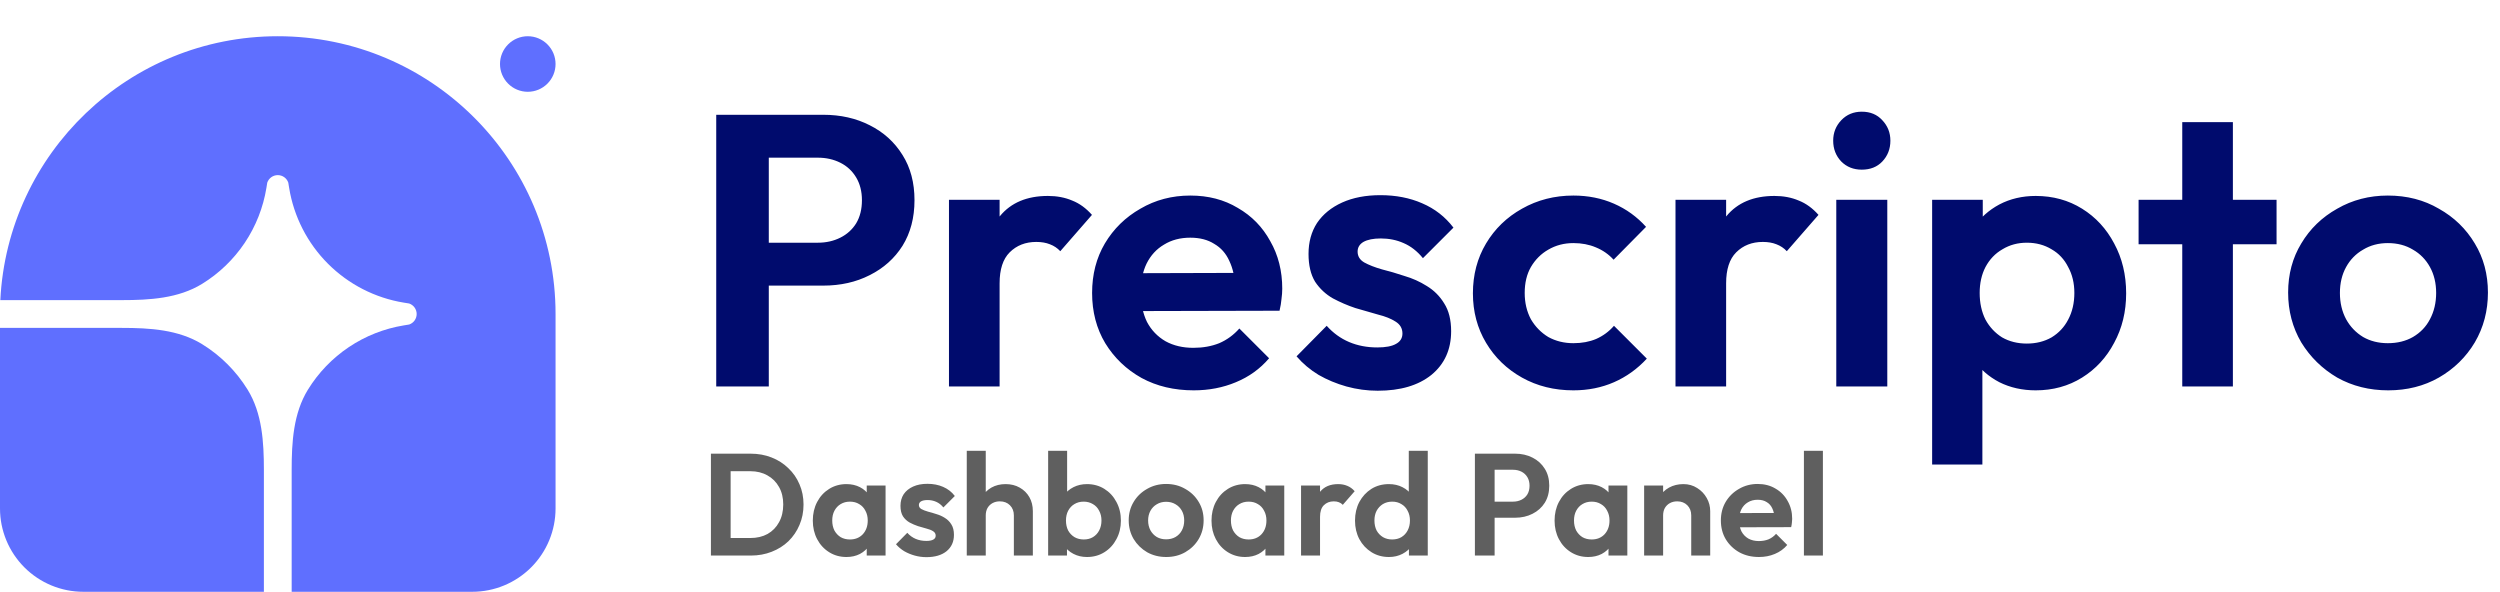
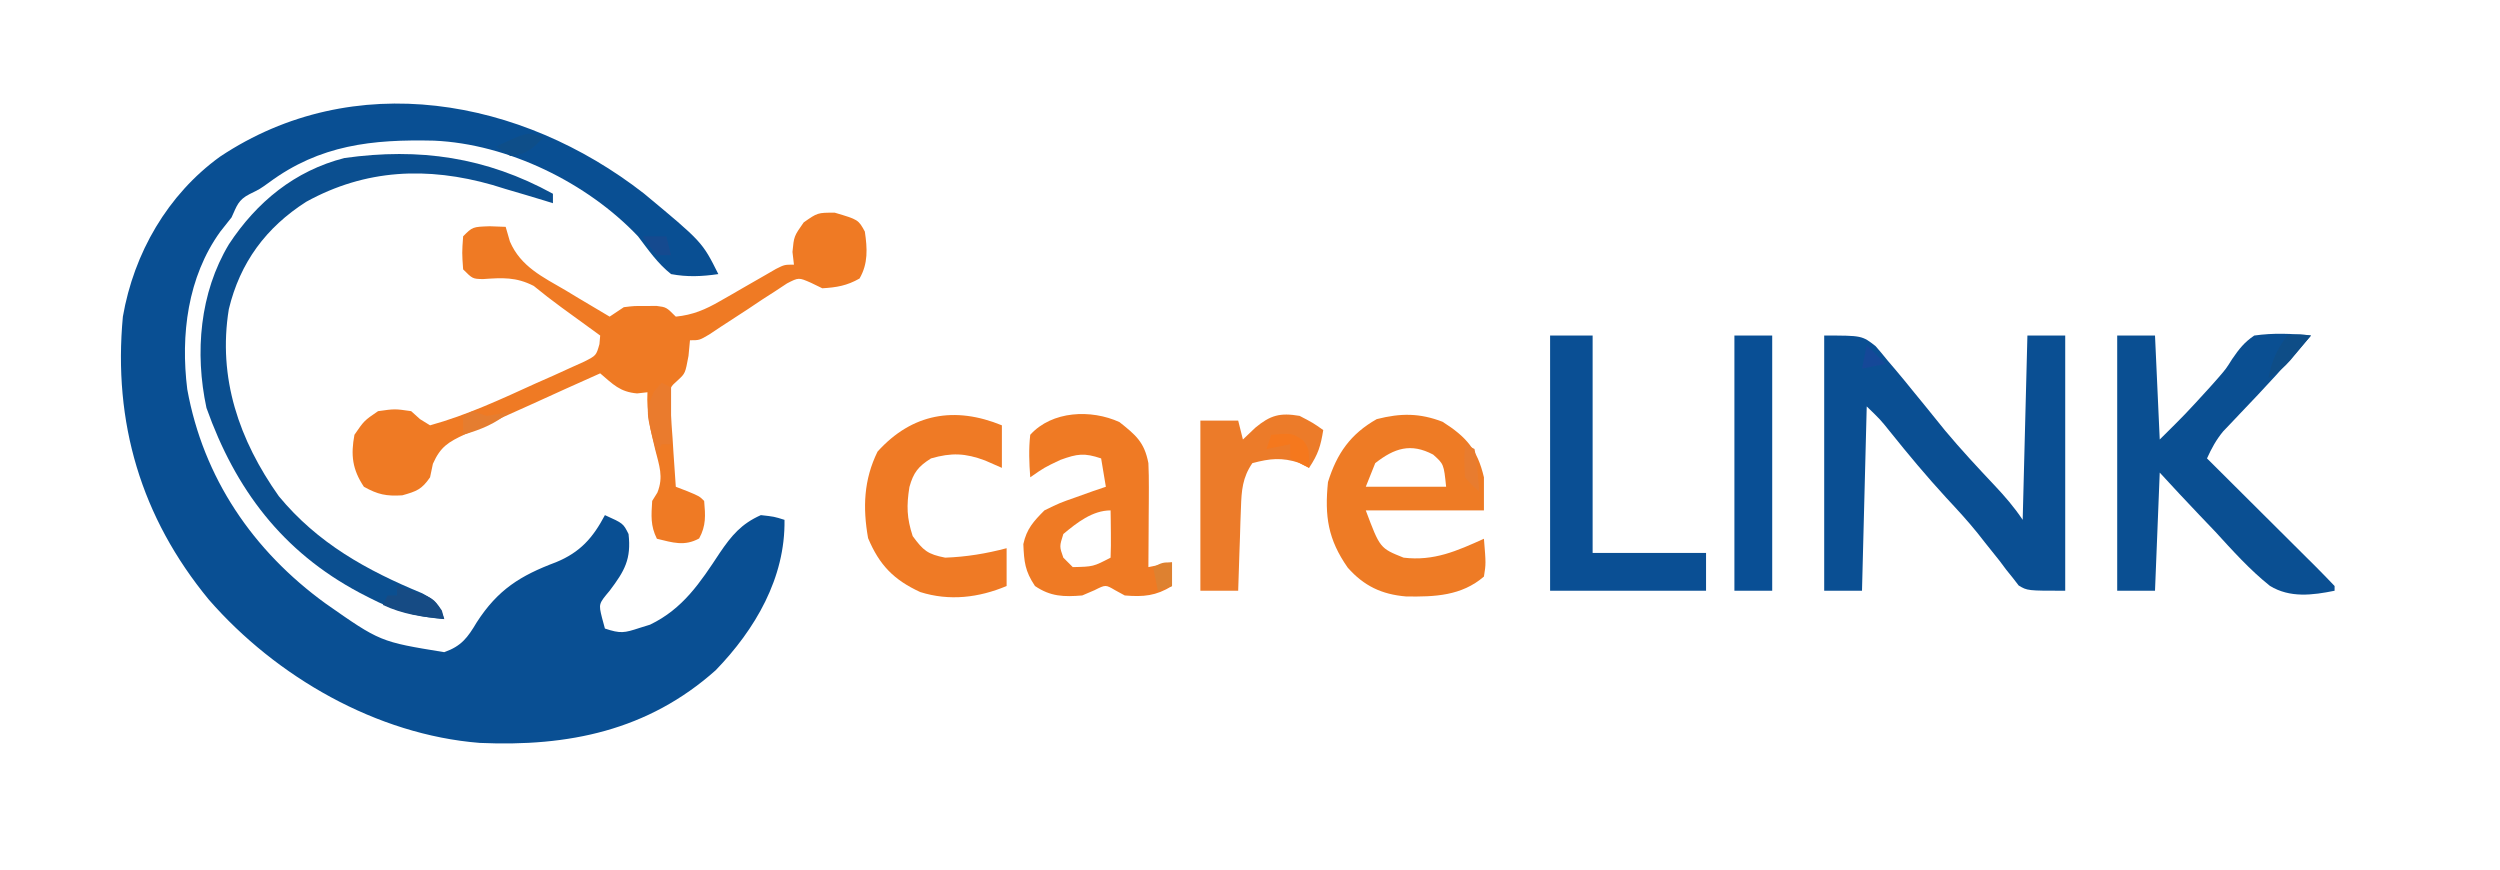
- <svg xmlns="http://www.w3.org/2000/svg" width="207" height="49" viewBox="0 0 207 49" fill="none">
-   <path d="M23 3C35.703 3 46 13.297 46 26V42.1C46 43.93 45.273 45.685 43.979 46.979C42.685 48.273 40.93 49 39.1 49H24.15V38.91C24.15 36.608 24.29 34.222 25.497 32.263C26.362 30.859 27.518 29.657 28.888 28.738C30.258 27.82 31.81 27.208 33.437 26.942L33.878 26.87C34.059 26.808 34.217 26.691 34.328 26.535C34.44 26.379 34.5 26.192 34.5 26C34.5 25.808 34.44 25.621 34.328 25.465C34.217 25.309 34.059 25.192 33.878 25.129L33.437 25.058C31.059 24.67 28.863 23.544 27.159 21.84C25.456 20.137 24.33 17.941 23.942 15.563L23.87 15.122C23.808 14.941 23.691 14.783 23.535 14.671C23.379 14.56 23.192 14.5 23 14.5C22.808 14.5 22.621 14.56 22.465 14.671C22.309 14.783 22.191 14.941 22.129 15.122L22.058 15.563C21.792 17.19 21.18 18.741 20.261 20.111C19.343 21.481 18.141 22.638 16.737 23.502C14.777 24.71 12.392 24.85 10.09 24.85H0.027C0.629 12.682 10.683 3 23 3Z" fill="#5F6FFF" />
-   <path d="M0 27.15H10.09C12.392 27.15 14.777 27.29 16.737 28.498C18.269 29.442 19.558 30.731 20.502 32.263C21.71 34.222 21.85 36.608 21.85 38.91V49H6.9C5.07 49 3.315 48.273 2.021 46.979C0.727 45.685 0 43.93 0 42.1L0 27.15ZM46 5.3C46 5.91 45.758 6.495 45.326 6.926C44.895 7.358 44.31 7.6 43.7 7.6C43.09 7.6 42.505 7.358 42.074 6.926C41.642 6.495 41.4 5.91 41.4 5.3C41.4 4.69 41.642 4.105 42.074 3.674C42.505 3.242 43.09 3 43.7 3C44.31 3 44.895 3.242 45.326 3.674C45.758 4.105 46 4.69 46 5.3Z" fill="#5F6FFF" />
-   <path d="M62.504 23.648V20.096H67.72C68.403 20.096 69.021 19.957 69.576 19.68C70.131 19.403 70.568 19.008 70.888 18.496C71.208 17.963 71.368 17.323 71.368 16.576C71.368 15.851 71.208 15.221 70.888 14.688C70.568 14.155 70.131 13.749 69.576 13.472C69.021 13.195 68.403 13.056 67.72 13.056H62.504V9.504H68.168C69.597 9.504 70.877 9.792 72.008 10.368C73.16 10.944 74.067 11.765 74.728 12.832C75.389 13.877 75.72 15.125 75.72 16.576C75.72 18.027 75.389 19.285 74.728 20.352C74.067 21.397 73.16 22.208 72.008 22.784C70.877 23.36 69.597 23.648 68.168 23.648H62.504ZM59.304 32V9.504H63.656V32H59.304ZM78.575 32V16.544H82.767V32H78.575ZM82.767 23.456L81.135 22.368C81.327 20.469 81.881 18.976 82.799 17.888C83.716 16.779 85.039 16.224 86.767 16.224C87.513 16.224 88.185 16.352 88.783 16.608C89.38 16.843 89.924 17.237 90.415 17.792L87.791 20.8C87.556 20.544 87.268 20.352 86.927 20.224C86.607 20.096 86.233 20.032 85.807 20.032C84.911 20.032 84.175 20.32 83.599 20.896C83.044 21.451 82.767 22.304 82.767 23.456ZM98.842 32.32C97.22 32.32 95.78 31.979 94.522 31.296C93.263 30.592 92.26 29.632 91.514 28.416C90.788 27.2 90.426 25.813 90.426 24.256C90.426 22.72 90.778 21.355 91.482 20.16C92.207 18.944 93.188 17.984 94.426 17.28C95.663 16.555 97.039 16.192 98.554 16.192C100.047 16.192 101.359 16.533 102.49 17.216C103.642 17.877 104.538 18.795 105.178 19.968C105.839 21.12 106.17 22.432 106.17 23.904C106.17 24.181 106.148 24.469 106.106 24.768C106.084 25.045 106.031 25.365 105.946 25.728L92.954 25.76V22.624L103.994 22.592L102.298 23.904C102.255 22.987 102.084 22.219 101.786 21.6C101.508 20.981 101.092 20.512 100.538 20.192C100.004 19.851 99.343 19.68 98.554 19.68C97.722 19.68 96.996 19.872 96.378 20.256C95.759 20.619 95.279 21.141 94.938 21.824C94.618 22.485 94.458 23.275 94.458 24.192C94.458 25.131 94.628 25.952 94.97 26.656C95.332 27.339 95.844 27.872 96.506 28.256C97.167 28.619 97.935 28.8 98.81 28.8C99.599 28.8 100.314 28.672 100.954 28.416C101.594 28.139 102.148 27.733 102.618 27.2L105.082 29.664C104.335 30.539 103.418 31.2 102.33 31.648C101.263 32.096 100.1 32.32 98.842 32.32ZM114.074 32.352C113.2 32.352 112.336 32.235 111.482 32C110.65 31.765 109.882 31.445 109.178 31.04C108.474 30.613 107.866 30.101 107.354 29.504L109.85 26.976C110.384 27.573 111.002 28.021 111.706 28.32C112.41 28.619 113.189 28.768 114.042 28.768C114.725 28.768 115.237 28.672 115.578 28.48C115.941 28.288 116.122 28 116.122 27.616C116.122 27.189 115.93 26.859 115.546 26.624C115.184 26.389 114.704 26.197 114.106 26.048C113.509 25.877 112.88 25.696 112.218 25.504C111.578 25.291 110.96 25.024 110.362 24.704C109.765 24.363 109.274 23.904 108.89 23.328C108.528 22.731 108.346 21.963 108.346 21.024C108.346 20.043 108.581 19.189 109.05 18.464C109.541 17.739 110.234 17.173 111.13 16.768C112.026 16.363 113.082 16.16 114.298 16.16C115.578 16.16 116.73 16.384 117.754 16.832C118.8 17.28 119.664 17.952 120.346 18.848L117.818 21.376C117.349 20.8 116.816 20.384 116.218 20.128C115.642 19.872 115.013 19.744 114.33 19.744C113.712 19.744 113.232 19.84 112.89 20.032C112.57 20.224 112.41 20.491 112.41 20.832C112.41 21.216 112.592 21.515 112.954 21.728C113.338 21.941 113.829 22.133 114.426 22.304C115.024 22.453 115.642 22.635 116.282 22.848C116.944 23.04 117.562 23.317 118.138 23.68C118.736 24.043 119.216 24.523 119.578 25.12C119.962 25.717 120.154 26.485 120.154 27.424C120.154 28.939 119.61 30.144 118.522 31.04C117.434 31.915 115.952 32.352 114.074 32.352ZM130.277 32.32C128.698 32.32 127.28 31.968 126.021 31.264C124.762 30.56 123.77 29.6 123.045 28.384C122.32 27.168 121.957 25.803 121.957 24.288C121.957 22.752 122.32 21.376 123.045 20.16C123.77 18.944 124.762 17.984 126.021 17.28C127.301 16.555 128.72 16.192 130.277 16.192C131.493 16.192 132.613 16.416 133.637 16.864C134.661 17.312 135.546 17.952 136.293 18.784L133.605 21.504C133.2 21.056 132.709 20.715 132.133 20.48C131.578 20.245 130.96 20.128 130.277 20.128C129.509 20.128 128.816 20.309 128.197 20.672C127.6 21.013 127.12 21.493 126.757 22.112C126.416 22.709 126.245 23.424 126.245 24.256C126.245 25.067 126.416 25.792 126.757 26.432C127.12 27.051 127.6 27.541 128.197 27.904C128.816 28.245 129.509 28.416 130.277 28.416C130.981 28.416 131.61 28.299 132.165 28.064C132.741 27.808 133.232 27.445 133.637 26.976L136.357 29.696C135.568 30.549 134.661 31.2 133.637 31.648C132.613 32.096 131.493 32.32 130.277 32.32ZM138.731 32V16.544H142.923V32H138.731ZM142.923 23.456L141.291 22.368C141.483 20.469 142.038 18.976 142.955 17.888C143.872 16.779 145.195 16.224 146.923 16.224C147.67 16.224 148.342 16.352 148.939 16.608C149.536 16.843 150.08 17.237 150.571 17.792L147.947 20.8C147.712 20.544 147.424 20.352 147.083 20.224C146.763 20.096 146.39 20.032 145.963 20.032C145.067 20.032 144.331 20.32 143.755 20.896C143.2 21.451 142.923 22.304 142.923 23.456ZM152.044 32V16.544H156.268V32H152.044ZM154.156 14.048C153.473 14.048 152.908 13.824 152.46 13.376C152.012 12.907 151.788 12.331 151.788 11.648C151.788 10.987 152.012 10.421 152.46 9.952C152.908 9.483 153.473 9.248 154.156 9.248C154.86 9.248 155.425 9.483 155.852 9.952C156.3 10.421 156.524 10.987 156.524 11.648C156.524 12.331 156.3 12.907 155.852 13.376C155.425 13.824 154.86 14.048 154.156 14.048ZM168.557 32.32C167.448 32.32 166.445 32.096 165.549 31.648C164.653 31.179 163.938 30.549 163.405 29.76C162.872 28.971 162.584 28.064 162.541 27.04V21.568C162.584 20.544 162.872 19.637 163.405 18.848C163.96 18.037 164.674 17.397 165.549 16.928C166.445 16.459 167.448 16.224 168.557 16.224C169.986 16.224 171.266 16.576 172.397 17.28C173.528 17.984 174.413 18.944 175.053 20.16C175.714 21.376 176.045 22.752 176.045 24.288C176.045 25.803 175.714 27.168 175.053 28.384C174.413 29.6 173.528 30.56 172.397 31.264C171.266 31.968 169.986 32.32 168.557 32.32ZM167.821 28.448C168.589 28.448 169.272 28.277 169.869 27.936C170.466 27.573 170.925 27.083 171.245 26.464C171.586 25.824 171.757 25.088 171.757 24.256C171.757 23.445 171.586 22.731 171.245 22.112C170.925 21.472 170.466 20.981 169.869 20.64C169.272 20.277 168.589 20.096 167.821 20.096C167.074 20.096 166.402 20.277 165.805 20.64C165.208 20.981 164.738 21.472 164.397 22.112C164.077 22.731 163.917 23.445 163.917 24.256C163.917 25.088 164.077 25.824 164.397 26.464C164.738 27.083 165.197 27.573 165.773 27.936C166.37 28.277 167.053 28.448 167.821 28.448ZM159.981 38.464V16.544H164.173V20.608L163.469 24.352L164.141 28.096V38.464H159.981ZM180.691 32V10.112H184.883V32H180.691ZM177.075 20.224V16.544H188.499V20.224H177.075ZM197.745 32.32C196.188 32.32 194.78 31.968 193.521 31.264C192.284 30.539 191.292 29.568 190.545 28.352C189.82 27.115 189.457 25.739 189.457 24.224C189.457 22.709 189.82 21.355 190.545 20.16C191.27 18.944 192.262 17.984 193.521 17.28C194.78 16.555 196.177 16.192 197.713 16.192C199.292 16.192 200.7 16.555 201.937 17.28C203.196 17.984 204.188 18.944 204.913 20.16C205.638 21.355 206.001 22.709 206.001 24.224C206.001 25.739 205.638 27.115 204.913 28.352C204.188 29.568 203.196 30.539 201.937 31.264C200.7 31.968 199.302 32.32 197.745 32.32ZM197.713 28.416C198.502 28.416 199.196 28.245 199.793 27.904C200.412 27.541 200.881 27.051 201.201 26.432C201.542 25.792 201.713 25.067 201.713 24.256C201.713 23.445 201.542 22.731 201.201 22.112C200.86 21.493 200.39 21.013 199.793 20.672C199.196 20.309 198.502 20.128 197.713 20.128C196.945 20.128 196.262 20.309 195.665 20.672C195.068 21.013 194.598 21.493 194.257 22.112C193.916 22.731 193.745 23.445 193.745 24.256C193.745 25.067 193.916 25.792 194.257 26.432C194.598 27.051 195.068 27.541 195.665 27.904C196.262 28.245 196.945 28.416 197.713 28.416Z" fill="#000B6D" />
-   <path d="M59.98 46V44.548H62.128C62.672 44.548 63.148 44.436 63.556 44.212C63.964 43.98 64.28 43.656 64.504 43.24C64.736 42.824 64.852 42.332 64.852 41.764C64.852 41.212 64.736 40.732 64.504 40.324C64.272 39.908 63.952 39.588 63.544 39.364C63.136 39.132 62.664 39.016 62.128 39.016H59.944V37.564H62.152C62.776 37.564 63.352 37.668 63.88 37.876C64.416 38.084 64.88 38.38 65.272 38.764C65.672 39.14 65.98 39.584 66.196 40.096C66.42 40.608 66.532 41.168 66.532 41.776C66.532 42.384 66.42 42.948 66.196 43.468C65.98 43.98 65.676 44.428 65.284 44.812C64.892 45.188 64.428 45.48 63.892 45.688C63.364 45.896 62.792 46 62.176 46H59.98ZM58.864 46V37.564H60.496V46H58.864ZM70.085 46.12C69.557 46.12 69.081 45.988 68.657 45.724C68.233 45.46 67.901 45.1 67.661 44.644C67.421 44.188 67.301 43.676 67.301 43.108C67.301 42.532 67.421 42.016 67.661 41.56C67.901 41.104 68.233 40.744 68.657 40.48C69.081 40.216 69.557 40.084 70.085 40.084C70.501 40.084 70.873 40.168 71.201 40.336C71.529 40.504 71.789 40.74 71.981 41.044C72.181 41.34 72.289 41.676 72.305 42.052V44.14C72.289 44.524 72.181 44.864 71.981 45.16C71.789 45.456 71.529 45.692 71.201 45.868C70.873 46.036 70.501 46.12 70.085 46.12ZM70.373 44.668C70.813 44.668 71.169 44.524 71.441 44.236C71.713 43.94 71.849 43.56 71.849 43.096C71.849 42.792 71.785 42.524 71.657 42.292C71.537 42.052 71.365 41.868 71.141 41.74C70.925 41.604 70.669 41.536 70.373 41.536C70.085 41.536 69.829 41.604 69.605 41.74C69.389 41.868 69.217 42.052 69.089 42.292C68.969 42.524 68.909 42.792 68.909 43.096C68.909 43.408 68.969 43.684 69.089 43.924C69.217 44.156 69.389 44.34 69.605 44.476C69.829 44.604 70.085 44.668 70.373 44.668ZM71.765 46V44.44L72.017 43.024L71.765 41.632V40.204H73.325V46H71.765ZM76.707 46.132C76.379 46.132 76.055 46.088 75.736 46C75.424 45.912 75.135 45.792 74.871 45.64C74.608 45.48 74.379 45.288 74.188 45.064L75.124 44.116C75.323 44.34 75.555 44.508 75.82 44.62C76.084 44.732 76.376 44.788 76.695 44.788C76.951 44.788 77.144 44.752 77.272 44.68C77.407 44.608 77.475 44.5 77.475 44.356C77.475 44.196 77.403 44.072 77.26 43.984C77.124 43.896 76.944 43.824 76.719 43.768C76.496 43.704 76.26 43.636 76.011 43.564C75.772 43.484 75.54 43.384 75.316 43.264C75.091 43.136 74.907 42.964 74.763 42.748C74.627 42.524 74.559 42.236 74.559 41.884C74.559 41.516 74.647 41.196 74.823 40.924C75.007 40.652 75.267 40.44 75.603 40.288C75.939 40.136 76.335 40.06 76.791 40.06C77.272 40.06 77.704 40.144 78.088 40.312C78.48 40.48 78.803 40.732 79.059 41.068L78.112 42.016C77.936 41.8 77.736 41.644 77.511 41.548C77.296 41.452 77.059 41.404 76.803 41.404C76.572 41.404 76.391 41.44 76.263 41.512C76.144 41.584 76.084 41.684 76.084 41.812C76.084 41.956 76.151 42.068 76.287 42.148C76.431 42.228 76.615 42.3 76.84 42.364C77.064 42.42 77.296 42.488 77.535 42.568C77.784 42.64 78.016 42.744 78.231 42.88C78.456 43.016 78.635 43.196 78.772 43.42C78.915 43.644 78.987 43.932 78.987 44.284C78.987 44.852 78.784 45.304 78.376 45.64C77.968 45.968 77.412 46.132 76.707 46.132ZM83.948 46V42.676C83.948 42.332 83.84 42.052 83.624 41.836C83.408 41.62 83.128 41.512 82.784 41.512C82.56 41.512 82.36 41.56 82.184 41.656C82.008 41.752 81.868 41.888 81.764 42.064C81.668 42.24 81.62 42.444 81.62 42.676L81.008 42.364C81.008 41.908 81.104 41.512 81.296 41.176C81.488 40.832 81.752 40.564 82.088 40.372C82.432 40.18 82.824 40.084 83.264 40.084C83.704 40.084 84.092 40.18 84.428 40.372C84.772 40.564 85.04 40.828 85.232 41.164C85.424 41.5 85.52 41.888 85.52 42.328V46H83.948ZM80.048 46V37.324H81.62V46H80.048ZM90.002 46.12C89.586 46.12 89.21 46.032 88.874 45.856C88.538 45.68 88.27 45.44 88.07 45.136C87.87 44.832 87.762 44.492 87.746 44.116V42.052C87.762 41.676 87.87 41.34 88.07 41.044C88.278 40.74 88.55 40.504 88.886 40.336C89.222 40.168 89.594 40.084 90.002 40.084C90.538 40.084 91.018 40.216 91.442 40.48C91.866 40.744 92.198 41.104 92.438 41.56C92.686 42.016 92.81 42.532 92.81 43.108C92.81 43.676 92.686 44.188 92.438 44.644C92.198 45.1 91.866 45.46 91.442 45.724C91.018 45.988 90.538 46.12 90.002 46.12ZM89.738 44.668C90.026 44.668 90.278 44.604 90.494 44.476C90.718 44.34 90.89 44.156 91.01 43.924C91.138 43.684 91.202 43.408 91.202 43.096C91.202 42.792 91.138 42.524 91.01 42.292C90.89 42.052 90.718 41.868 90.494 41.74C90.27 41.604 90.014 41.536 89.726 41.536C89.438 41.536 89.182 41.604 88.958 41.74C88.742 41.868 88.57 42.052 88.442 42.292C88.322 42.524 88.262 42.792 88.262 43.096C88.262 43.408 88.322 43.684 88.442 43.924C88.57 44.156 88.746 44.34 88.97 44.476C89.194 44.604 89.45 44.668 89.738 44.668ZM86.786 46V37.324H88.358V41.632L88.094 43.024L88.346 44.44V46H86.786ZM96.564 46.12C95.981 46.12 95.453 45.988 94.981 45.724C94.516 45.452 94.144 45.088 93.865 44.632C93.593 44.168 93.457 43.652 93.457 43.084C93.457 42.516 93.593 42.008 93.865 41.56C94.136 41.104 94.508 40.744 94.981 40.48C95.453 40.208 95.977 40.072 96.552 40.072C97.144 40.072 97.672 40.208 98.136 40.48C98.609 40.744 98.981 41.104 99.252 41.56C99.525 42.008 99.66 42.516 99.66 43.084C99.66 43.652 99.525 44.168 99.252 44.632C98.981 45.088 98.609 45.452 98.136 45.724C97.672 45.988 97.148 46.12 96.564 46.12ZM96.552 44.656C96.849 44.656 97.109 44.592 97.332 44.464C97.564 44.328 97.74 44.144 97.861 43.912C97.989 43.672 98.052 43.4 98.052 43.096C98.052 42.792 97.989 42.524 97.861 42.292C97.733 42.06 97.556 41.88 97.332 41.752C97.109 41.616 96.849 41.548 96.552 41.548C96.264 41.548 96.008 41.616 95.784 41.752C95.561 41.88 95.385 42.06 95.257 42.292C95.129 42.524 95.064 42.792 95.064 43.096C95.064 43.4 95.129 43.672 95.257 43.912C95.385 44.144 95.561 44.328 95.784 44.464C96.008 44.592 96.264 44.656 96.552 44.656ZM103.097 46.12C102.569 46.12 102.093 45.988 101.669 45.724C101.245 45.46 100.913 45.1 100.673 44.644C100.433 44.188 100.313 43.676 100.313 43.108C100.313 42.532 100.433 42.016 100.673 41.56C100.913 41.104 101.245 40.744 101.669 40.48C102.093 40.216 102.569 40.084 103.097 40.084C103.513 40.084 103.885 40.168 104.213 40.336C104.541 40.504 104.801 40.74 104.993 41.044C105.193 41.34 105.301 41.676 105.317 42.052V44.14C105.301 44.524 105.193 44.864 104.993 45.16C104.801 45.456 104.541 45.692 104.213 45.868C103.885 46.036 103.513 46.12 103.097 46.12ZM103.385 44.668C103.825 44.668 104.181 44.524 104.453 44.236C104.725 43.94 104.861 43.56 104.861 43.096C104.861 42.792 104.797 42.524 104.669 42.292C104.549 42.052 104.377 41.868 104.153 41.74C103.937 41.604 103.681 41.536 103.385 41.536C103.097 41.536 102.841 41.604 102.617 41.74C102.401 41.868 102.229 42.052 102.101 42.292C101.981 42.524 101.921 42.792 101.921 43.096C101.921 43.408 101.981 43.684 102.101 43.924C102.229 44.156 102.401 44.34 102.617 44.476C102.841 44.604 103.097 44.668 103.385 44.668ZM104.777 46V44.44L105.029 43.024L104.777 41.632V40.204H106.337V46H104.777ZM107.727 46V40.204H109.299V46H107.727ZM109.299 42.796L108.687 42.388C108.759 41.676 108.967 41.116 109.311 40.708C109.655 40.292 110.151 40.084 110.799 40.084C111.079 40.084 111.331 40.132 111.555 40.228C111.779 40.316 111.983 40.464 112.167 40.672L111.183 41.8C111.095 41.704 110.987 41.632 110.859 41.584C110.739 41.536 110.599 41.512 110.439 41.512C110.103 41.512 109.827 41.62 109.611 41.836C109.403 42.044 109.299 42.364 109.299 42.796ZM115.003 46.12C114.467 46.12 113.987 45.988 113.563 45.724C113.139 45.46 112.803 45.1 112.555 44.644C112.315 44.188 112.195 43.676 112.195 43.108C112.195 42.532 112.315 42.016 112.555 41.56C112.803 41.104 113.135 40.744 113.551 40.48C113.975 40.216 114.459 40.084 115.003 40.084C115.419 40.084 115.791 40.168 116.119 40.336C116.455 40.504 116.723 40.74 116.923 41.044C117.131 41.34 117.243 41.676 117.259 42.052V44.116C117.243 44.492 117.135 44.832 116.935 45.136C116.735 45.44 116.467 45.68 116.131 45.856C115.795 46.032 115.419 46.12 115.003 46.12ZM115.267 44.668C115.563 44.668 115.819 44.604 116.035 44.476C116.259 44.34 116.431 44.156 116.551 43.924C116.679 43.684 116.743 43.408 116.743 43.096C116.743 42.792 116.679 42.524 116.551 42.292C116.431 42.052 116.259 41.868 116.035 41.74C115.819 41.604 115.567 41.536 115.279 41.536C114.983 41.536 114.723 41.604 114.499 41.74C114.283 41.876 114.111 42.06 113.983 42.292C113.863 42.524 113.803 42.792 113.803 43.096C113.803 43.408 113.863 43.684 113.983 43.924C114.111 44.156 114.287 44.34 114.511 44.476C114.735 44.604 114.987 44.668 115.267 44.668ZM118.219 46H116.659V44.44L116.911 43.024L116.647 41.632V37.324H118.219V46ZM123.322 42.868V41.536H125.278C125.534 41.536 125.766 41.484 125.974 41.38C126.182 41.276 126.346 41.128 126.466 40.936C126.586 40.736 126.646 40.496 126.646 40.216C126.646 39.944 126.586 39.708 126.466 39.508C126.346 39.308 126.182 39.156 125.974 39.052C125.766 38.948 125.534 38.896 125.278 38.896H123.322V37.564H125.446C125.982 37.564 126.462 37.672 126.886 37.888C127.318 38.104 127.658 38.412 127.906 38.812C128.154 39.204 128.278 39.672 128.278 40.216C128.278 40.76 128.154 41.232 127.906 41.632C127.658 42.024 127.318 42.328 126.886 42.544C126.462 42.76 125.982 42.868 125.446 42.868H123.322ZM122.122 46V37.564H123.754V46H122.122ZM131.503 46.12C130.975 46.12 130.499 45.988 130.075 45.724C129.651 45.46 129.319 45.1 129.079 44.644C128.839 44.188 128.719 43.676 128.719 43.108C128.719 42.532 128.839 42.016 129.079 41.56C129.319 41.104 129.651 40.744 130.075 40.48C130.499 40.216 130.975 40.084 131.503 40.084C131.919 40.084 132.291 40.168 132.619 40.336C132.947 40.504 133.207 40.74 133.399 41.044C133.599 41.34 133.707 41.676 133.723 42.052V44.14C133.707 44.524 133.599 44.864 133.399 45.16C133.207 45.456 132.947 45.692 132.619 45.868C132.291 46.036 131.919 46.12 131.503 46.12ZM131.791 44.668C132.231 44.668 132.587 44.524 132.859 44.236C133.131 43.94 133.267 43.56 133.267 43.096C133.267 42.792 133.203 42.524 133.075 42.292C132.955 42.052 132.783 41.868 132.559 41.74C132.343 41.604 132.087 41.536 131.791 41.536C131.503 41.536 131.247 41.604 131.023 41.74C130.807 41.868 130.635 42.052 130.507 42.292C130.387 42.524 130.327 42.792 130.327 43.096C130.327 43.408 130.387 43.684 130.507 43.924C130.635 44.156 130.807 44.34 131.023 44.476C131.247 44.604 131.503 44.668 131.791 44.668ZM133.183 46V44.44L133.435 43.024L133.183 41.632V40.204H134.743V46H133.183ZM140.034 46V42.676C140.034 42.332 139.926 42.052 139.71 41.836C139.494 41.62 139.214 41.512 138.87 41.512C138.646 41.512 138.446 41.56 138.27 41.656C138.094 41.752 137.954 41.888 137.85 42.064C137.754 42.24 137.706 42.444 137.706 42.676L137.094 42.364C137.094 41.908 137.19 41.512 137.382 41.176C137.582 40.832 137.854 40.564 138.198 40.372C138.55 40.18 138.946 40.084 139.386 40.084C139.81 40.084 140.19 40.192 140.526 40.408C140.862 40.616 141.126 40.892 141.318 41.236C141.51 41.572 141.605 41.936 141.605 42.328V46H140.034ZM136.134 46V40.204H137.706V46H136.134ZM145.644 46.12C145.036 46.12 144.496 45.992 144.024 45.736C143.552 45.472 143.176 45.112 142.896 44.656C142.624 44.2 142.488 43.68 142.488 43.096C142.488 42.52 142.62 42.008 142.884 41.56C143.156 41.104 143.524 40.744 143.988 40.48C144.452 40.208 144.968 40.072 145.536 40.072C146.096 40.072 146.588 40.2 147.012 40.456C147.444 40.704 147.78 41.048 148.02 41.488C148.268 41.92 148.392 42.412 148.392 42.964C148.392 43.068 148.384 43.176 148.368 43.288C148.36 43.392 148.34 43.512 148.308 43.648L143.436 43.66V42.484L147.576 42.472L146.94 42.964C146.924 42.62 146.86 42.332 146.748 42.1C146.644 41.868 146.488 41.692 146.28 41.572C146.08 41.444 145.832 41.38 145.536 41.38C145.224 41.38 144.952 41.452 144.72 41.596C144.488 41.732 144.308 41.928 144.18 42.184C144.06 42.432 144 42.728 144 43.072C144 43.424 144.064 43.732 144.192 43.996C144.328 44.252 144.52 44.452 144.768 44.596C145.016 44.732 145.304 44.8 145.632 44.8C145.928 44.8 146.196 44.752 146.436 44.656C146.676 44.552 146.884 44.4 147.06 44.2L147.984 45.124C147.704 45.452 147.36 45.7 146.952 45.868C146.552 46.036 146.116 46.12 145.644 46.12ZM149.364 46V37.324H150.936V46H149.364Z" fill="#5F5F5F" />
+ <svg xmlns="http://www.w3.org/2000/svg" version="1.1" width="529" height="184">
+   <path d="M0 0 C12.349 10.261 12.349 10.261 15.75 17.062 C12.298 17.563 9.19 17.714 5.75 17.062 C2.894 14.804 0.943 11.948 -1.25 9.062 C-12.019 -2.296 -28.765 -10.489 -44.438 -11.176 C-57.461 -11.476 -68.554 -10.302 -79.348 -2.305 C-81.25 -0.938 -81.25 -0.938 -83.438 0.137 C-85.866 1.377 -86.114 2.59 -87.25 5.062 C-88.034 6.053 -88.817 7.043 -89.625 8.062 C-96.562 17.668 -98.058 29.962 -96.625 41.438 C-93.238 60.166 -82.71 75.631 -67.375 86.75 C-55.807 94.859 -55.807 94.859 -42.25 97.062 C-38.625 95.786 -37.309 94.001 -35.375 90.75 C-30.918 83.832 -26.144 80.861 -18.586 78.023 C-13.478 75.922 -10.787 72.869 -8.25 68.062 C-4.375 69.812 -4.375 69.812 -3.25 72.062 C-2.646 77.375 -4.078 79.864 -7.25 84.062 C-9.584 86.844 -9.584 86.844 -8.875 89.75 C-8.566 90.895 -8.566 90.895 -8.25 92.062 C-4.924 93.171 -4.15 92.992 -0.938 91.938 C-0.199 91.708 0.54 91.479 1.301 91.242 C8.271 87.885 11.935 82.311 16.049 76.059 C18.533 72.409 20.589 69.91 24.75 68.062 C27.562 68.375 27.562 68.375 29.75 69.062 C29.948 81.342 23.548 92.247 15.199 100.879 C0.819 113.7 -16.055 117.091 -34.727 116.262 C-56.542 114.535 -77.792 102.307 -92.051 85.957 C-106.435 68.513 -112.344 48.422 -110.25 26.062 C-107.918 12.611 -100.788 0.246 -89.715 -7.773 C-61.4 -26.65 -25.97 -20.221 0 0 Z " fill="#094F93" transform="translate(136.25,40.9375)" />
+   <path d="M0 0 C4.993 1.479 4.993 1.479 6.375 4 C6.904 7.567 7.092 10.765 5.25 13.938 C2.582 15.449 0.433 15.817 -2.625 16 C-3.804 15.429 -3.804 15.429 -5.007 14.846 C-7.618 13.697 -7.618 13.697 -10.089 14.966 C-10.929 15.521 -11.77 16.077 -12.637 16.648 C-13.559 17.241 -14.481 17.834 -15.432 18.445 C-16.382 19.082 -17.333 19.719 -18.312 20.375 C-20.21 21.615 -22.11 22.853 -24.012 24.086 C-24.849 24.643 -25.687 25.201 -26.55 25.775 C-28.625 27 -28.625 27 -30.625 27 C-30.728 28.093 -30.831 29.186 -30.938 30.312 C-31.625 34 -31.625 34 -33.163 35.425 C-34.845 36.923 -34.845 36.923 -34.874 39.268 C-34.816 40.132 -34.759 40.996 -34.699 41.887 C-34.644 42.825 -34.59 43.762 -34.533 44.729 C-34.46 45.705 -34.388 46.681 -34.312 47.688 C-34.221 49.17 -34.221 49.17 -34.127 50.682 C-33.974 53.122 -33.806 55.561 -33.625 58 C-32.821 58.309 -32.016 58.619 -31.188 58.938 C-28.625 60 -28.625 60 -27.625 61 C-27.359 64.058 -27.191 66.208 -28.688 68.938 C-31.806 70.648 -34.281 69.805 -37.625 69 C-39.015 66.22 -38.81 64.081 -38.625 61 C-38.263 60.419 -37.901 59.837 -37.527 59.238 C-36.176 55.886 -37.137 53.52 -38 50.062 C-39.017 45.926 -39.836 42.268 -39.625 38 C-40.347 38.083 -41.069 38.165 -41.812 38.25 C-45.461 37.926 -46.891 36.334 -49.625 34 C-54.443 36.142 -59.247 38.311 -64.042 40.506 C-65.674 41.249 -67.309 41.984 -68.948 42.711 C-71.305 43.759 -73.649 44.834 -75.992 45.914 C-76.726 46.233 -77.459 46.552 -78.215 46.881 C-81.766 48.55 -83.401 49.497 -85.024 53.142 C-85.222 54.085 -85.421 55.028 -85.625 56 C-87.397 58.569 -88.455 58.952 -91.5 59.812 C-94.91 60.017 -96.657 59.649 -99.625 58 C-102.085 54.311 -102.425 51.282 -101.625 47 C-99.562 44 -99.562 44 -96.625 42 C-93.062 41.5 -93.062 41.5 -89.625 42 C-89.006 42.557 -88.388 43.114 -87.75 43.688 C-87.049 44.121 -86.347 44.554 -85.625 45 C-77.802 42.839 -70.495 39.424 -63.125 36.062 C-61.934 35.537 -60.743 35.012 -59.516 34.471 C-58.386 33.956 -57.257 33.441 -56.094 32.91 C-55.067 32.447 -54.04 31.985 -52.982 31.508 C-50.465 30.225 -50.465 30.225 -49.783 27.818 C-49.731 27.218 -49.679 26.618 -49.625 26 C-52.348 24.004 -55.075 22.017 -57.816 20.047 C-59.817 18.589 -61.77 17.065 -63.688 15.5 C-67.442 13.583 -70.306 13.766 -74.453 14.055 C-76.625 14 -76.625 14 -78.625 12 C-78.875 8.5 -78.875 8.5 -78.625 5 C-76.625 3 -76.625 3 -73 2.875 C-71.329 2.937 -71.329 2.937 -69.625 3 C-69.182 4.533 -69.182 4.533 -68.73 6.098 C-66.448 11.424 -61.76 13.626 -56.938 16.438 C-56.045 16.978 -55.152 17.519 -54.232 18.076 C-52.039 19.401 -49.838 20.708 -47.625 22 C-46.635 21.34 -45.645 20.68 -44.625 20 C-42.434 19.734 -42.434 19.734 -40.062 19.75 C-38.885 19.742 -38.885 19.742 -37.684 19.734 C-35.625 20 -35.625 20 -33.625 22 C-30.038 21.646 -27.364 20.505 -24.27 18.715 C-23.483 18.267 -22.696 17.819 -21.885 17.357 C-21.077 16.889 -20.27 16.42 -19.438 15.938 C-17.821 15.005 -16.203 14.077 -14.582 13.152 C-13.87 12.74 -13.158 12.327 -12.425 11.902 C-10.625 11 -10.625 11 -8.625 11 C-8.728 10.113 -8.831 9.226 -8.938 8.312 C-8.625 5 -8.625 5 -6.562 2.062 C-3.625 0 -3.625 0 0 0 Z " fill="#EF7A24" transform="translate(176.625,45)" />
+   <path d="M0 0 C8 0 8 0 10.871 2.238 C11.75 3.243 12.605 4.269 13.438 5.312 C13.904 5.857 14.37 6.402 14.85 6.963 C16.259 8.622 17.633 10.306 19 12 C19.753 12.92 20.506 13.841 21.281 14.789 C22.724 16.562 24.162 18.339 25.594 20.121 C28.925 24.107 32.453 27.895 36.015 31.674 C38.236 34.038 40.196 36.293 42 39 C42.33 26.13 42.66 13.26 43 0 C45.64 0 48.28 0 51 0 C51 17.82 51 35.64 51 54 C43 54 43 54 41.149 52.889 C40.553 52.115 40.553 52.115 39.945 51.324 C39.481 50.749 39.017 50.174 38.538 49.581 C38.072 48.956 37.606 48.331 37.125 47.688 C36.092 46.392 35.056 45.098 34.02 43.805 C33.512 43.159 33.005 42.512 32.483 41.847 C30.373 39.219 28.11 36.778 25.812 34.312 C21.657 29.788 17.75 25.107 13.91 20.312 C11.903 17.808 11.903 17.808 9 15 C8.67 27.87 8.34 40.74 8 54 C5.36 54 2.72 54 0 54 C0 36.18 0 18.36 0 0 Z " fill="#0A4F93" transform="translate(386,71)" />
+   <path d="M0 0 C2.64 0 5.28 0 8 0 C8.33 7.26 8.66 14.52 9 22 C14.442 16.612 14.442 16.612 19.562 11 C20.148 10.34 20.733 9.68 21.336 9 C23.025 7.047 23.025 7.047 24.352 4.938 C25.797 2.841 26.884 1.433 29 0 C33.067 -0.579 36.923 -0.416 41 0 C36.149 5.752 31.067 11.23 25.859 16.658 C24.962 17.607 24.962 17.607 24.047 18.574 C23.509 19.137 22.971 19.7 22.417 20.28 C20.927 22.089 19.965 23.872 19 26 C19.818 26.813 20.636 27.625 21.479 28.463 C24.5 31.466 27.518 34.473 30.536 37.481 C31.844 38.784 33.154 40.087 34.464 41.389 C36.343 43.256 38.219 45.126 40.094 46.996 C40.98 47.874 40.98 47.874 41.883 48.77 C43.275 50.161 44.64 51.578 46 53 C46 53.33 46 53.66 46 54 C41.337 54.949 36.559 55.563 32.321 52.975 C28.053 49.575 24.423 45.516 20.75 41.5 C19.603 40.293 18.453 39.088 17.301 37.887 C14.493 34.958 11.753 31.983 9 29 C8.67 37.25 8.34 45.5 8 54 C5.36 54 2.72 54 0 54 C0 36.18 0 18.36 0 0 Z " fill="#0A4F92" transform="translate(448,71)" />
+   <path d="M0 0 C5.031 3.201 7.367 5.87 8.75 11.75 C8.75 14.06 8.75 16.37 8.75 18.75 C0.5 18.75 -7.75 18.75 -16.25 18.75 C-13.25 26.75 -13.25 26.75 -8.25 28.75 C-1.832 29.52 3.021 27.332 8.75 24.75 C9.184 30.041 9.184 30.041 8.75 32.75 C3.985 36.853 -1.674 37.05 -7.719 36.961 C-12.891 36.53 -16.654 34.72 -20.062 30.875 C-24.262 24.875 -24.975 19.984 -24.25 12.75 C-22.367 6.705 -19.499 2.594 -13.938 -0.562 C-8.859 -1.862 -4.833 -1.859 0 0 Z M-14.25 8.75 C-14.91 10.4 -15.57 12.05 -16.25 13.75 C-10.64 13.75 -5.03 13.75 0.75 13.75 C0.258 8.95 0.258 8.95 -2 6.938 C-6.718 4.447 -10.171 5.553 -14.25 8.75 Z " fill="#EE7B25" transform="translate(305.25,89.25)" />
+   <path d="M0 0 C0 0.66 0 1.32 0 2 C-0.583 1.818 -1.165 1.636 -1.766 1.449 C-4.504 0.61 -7.251 -0.196 -10 -1 C-10.927 -1.286 -11.854 -1.572 -12.809 -1.867 C-26.551 -5.783 -39.642 -5.226 -52.188 1.688 C-60.706 7.117 -66.217 14.567 -68.582 24.426 C-70.946 38.984 -66.401 52.138 -58 64 C-49.798 73.938 -39.419 79.688 -27.652 84.543 C-24.815 86.101 -24.037 86.992 -23 90 C-28.998 89.52 -33.487 88.262 -38.812 85.5 C-39.506 85.143 -40.2 84.787 -40.914 84.419 C-57.247 75.73 -67.177 62.55 -73.312 45.312 C-75.816 33.636 -74.739 20.962 -68.562 10.688 C-62.704 1.774 -54.637 -4.874 -44.117 -7.562 C-28.236 -9.791 -14.125 -7.755 0 0 Z " fill="#0B4F90" transform="translate(117,41)" />
+   <path d="M0 0 C2.97 0 5.94 0 9 0 C9 15.18 9 30.36 9 46 C16.92 46 24.84 46 33 46 C33 48.64 33 51.28 33 54 C22.11 54 11.22 54 0 54 C0 36.18 0 18.36 0 0 Z " fill="#0A4F94" transform="translate(328,71)" />
+   <path d="M0 0 C3.486 2.768 5.272 4.246 6.125 8.688 C6.205 10.42 6.233 12.156 6.223 13.891 C6.219 14.87 6.216 15.85 6.213 16.859 C6.205 17.875 6.196 18.891 6.188 19.938 C6.183 20.969 6.178 22 6.174 23.062 C6.162 25.604 6.146 28.146 6.125 30.688 C7.775 30.358 9.425 30.027 11.125 29.688 C11.125 31.337 11.125 32.987 11.125 34.688 C7.713 36.787 5.095 37.018 1.125 36.688 C0.444 36.316 -0.236 35.945 -0.938 35.562 C-2.927 34.391 -2.927 34.391 -5.25 35.562 C-6.116 35.934 -6.982 36.305 -7.875 36.688 C-11.8 37.008 -14.573 36.928 -17.875 34.688 C-20.003 31.495 -20.174 29.583 -20.336 25.82 C-19.639 22.593 -18.188 21.019 -15.875 18.688 C-12.641 17.105 -12.641 17.105 -9.125 15.875 C-7.955 15.456 -6.784 15.037 -5.578 14.605 C-4.686 14.303 -3.794 14 -2.875 13.688 C-3.205 11.707 -3.535 9.727 -3.875 7.688 C-7.448 6.496 -8.875 6.687 -12.5 8 C-15.889 9.607 -15.889 9.607 -18.875 11.688 C-19.104 8.654 -19.224 5.714 -18.875 2.688 C-14.252 -2.414 -5.991 -2.735 0 0 Z M-11.875 23.688 C-12.71 26.32 -12.71 26.32 -11.875 28.688 C-11.215 29.348 -10.555 30.008 -9.875 30.688 C-5.533 30.591 -5.533 30.591 -1.875 28.688 C-1.803 27.001 -1.791 25.312 -1.812 23.625 C-1.826 22.246 -1.826 22.246 -1.84 20.84 C-1.851 20.13 -1.863 19.419 -1.875 18.688 C-5.696 18.688 -9.019 21.299 -11.875 23.688 Z " fill="#EF7A24" transform="translate(236.875,89.3125)" />
+   <path d="M0 0 C0 2.97 0 5.94 0 9 C-1.176 8.484 -2.351 7.969 -3.562 7.438 C-7.73 5.888 -10.647 5.744 -15 7 C-17.691 8.699 -18.72 9.985 -19.566 13.055 C-20.198 17.002 -20.132 19.598 -18.875 23.438 C-16.637 26.496 -15.713 27.274 -12 28 C-7.55 27.841 -3.3 27.141 1 26 C1 28.64 1 31.28 1 34 C-4.886 36.478 -11.131 37.225 -17.281 35.277 C-22.853 32.71 -25.911 29.592 -28.312 23.875 C-29.46 17.405 -29.232 11.509 -26.312 5.562 C-18.992 -2.549 -9.944 -4.08 0 0 Z " fill="#EF7A25" transform="translate(212,90)" />
+   <path d="M0 0 C2.64 0 5.28 0 8 0 C8 17.82 8 35.64 8 54 C5.36 54 2.72 54 0 54 C0 36.18 0 18.36 0 0 Z " fill="#094F95" transform="translate(367,71)" />
+   <path d="M0 0 C2.875 1.5 2.875 1.5 5 3 C4.453 6.375 3.945 8.082 2 11 C1.319 10.649 0.639 10.299 -0.062 9.938 C-3.807 8.742 -6.218 9.001 -10 10 C-12.096 13.045 -12.293 15.788 -12.414 19.422 C-12.472 20.959 -12.472 20.959 -12.531 22.527 C-12.578 24.123 -12.578 24.123 -12.625 25.75 C-12.683 27.368 -12.683 27.368 -12.742 29.02 C-12.836 31.68 -12.922 34.339 -13 37 C-15.64 37 -18.28 37 -21 37 C-21 25.12 -21 13.24 -21 1 C-18.36 1 -15.72 1 -13 1 C-12.67 2.32 -12.34 3.64 -12 5 C-11.134 4.175 -10.268 3.35 -9.375 2.5 C-6.194 -0.135 -4.182 -0.712 0 0 Z " fill="#EC7B29" transform="translate(275,88)" />
+   <path d="M0 0 C7.527 2.311 7.527 2.311 9.5 5.188 C9.665 5.786 9.83 6.384 10 7 C5.286 6.521 1.334 6.032 -3 4 C-2.67 3.34 -2.34 2.68 -2 2 C-1.34 2 -0.68 2 0 2 C0 1.34 0 0.68 0 0 Z " fill="#164B84" transform="translate(84,124)" />
+   <path d="M0 0 C0.66 0.33 1.32 0.66 2 1 C2 4.96 2 8.92 2 13 C1.34 13 0.68 13 0 13 C-0.33 13.66 -0.66 14.32 -1 15 C-3.433 5.985 -3.433 5.985 -1.625 1.875 C-1.089 1.256 -0.552 0.637 0 0 Z " fill="#EA7B2D" transform="translate(140,81)" />
+   <path d="M0 0 C4.474 -0.363 4.474 -0.363 6.812 1.25 C8 3 8 3 8 7 C6.68 6.34 5.36 5.68 4 5 C4 4.01 4 3.02 4 2 C2.35 2.33 0.7 2.66 -1 3 C-0.67 2.01 -0.34 1.02 0 0 Z " fill="#F5781D" transform="translate(269,92)" />
+   <path d="M0 0 C2.688 -0.312 2.688 -0.312 5 0 C4.067 1.129 3.129 2.253 2.188 3.375 C1.665 4.001 1.143 4.628 0.605 5.273 C-1 7 -1 7 -4 9 C-3.352 5.5 -2.193 2.819 0 0 Z " fill="#0E4D87" transform="translate(484,71)" />
+   <path d="M0 0 C0.99 0.33 1.98 0.66 3 1 C5.638 0.606 5.638 0.606 8 0 C4.875 2.645 1.912 3.844 -2 5 C-2 3.68 -2 2.36 -2 1 C-1.34 0.67 -0.68 0.34 0 0 Z " fill="#E57D30" transform="translate(100,87)" />
+   <path d="M0 0 C0.99 0.495 0.99 0.495 2 1 C2.414 3.066 2.414 3.066 2.625 5.562 C2.7 6.389 2.775 7.215 2.852 8.066 C2.925 9.024 2.925 9.024 3 10 C1.512 8.73 1.512 8.73 0 7 C-0.188 3.312 -0.188 3.312 0 0 Z " fill="#E87C2F" transform="translate(310,94)" />
+   <path d="M0 0 C-2.141 2.463 -3.699 3.691 -7 4 C-7.99 3.34 -8.98 2.68 -10 2 C-3.375 -1.125 -3.375 -1.125 0 0 Z " fill="#0E4E89" transform="translate(115,29)" />
+   <path d="M0 0 C0 1.65 0 3.3 0 5 C-0.99 5.33 -1.98 5.66 -3 6 C-3.33 4.35 -3.66 2.7 -4 1 C-2 0 -2 0 0 0 Z " fill="#DE8130" transform="translate(248,119)" />
+   <path d="M0 0 C1.32 1.32 2.64 2.64 4 4 C2.35 4.33 0.7 4.66 -1 5 C-0.67 3.35 -0.34 1.7 0 0 Z " fill="#154898" transform="translate(395,73)" />
+   <path d="M0 0 C1.65 0 3.3 0 5 0 C5.33 1.32 5.66 2.64 6 4 C5.01 4 4.02 4 3 4 C1.312 2 1.312 2 0 0 Z " fill="#154A8F" transform="translate(136,50)" />
</svg>
